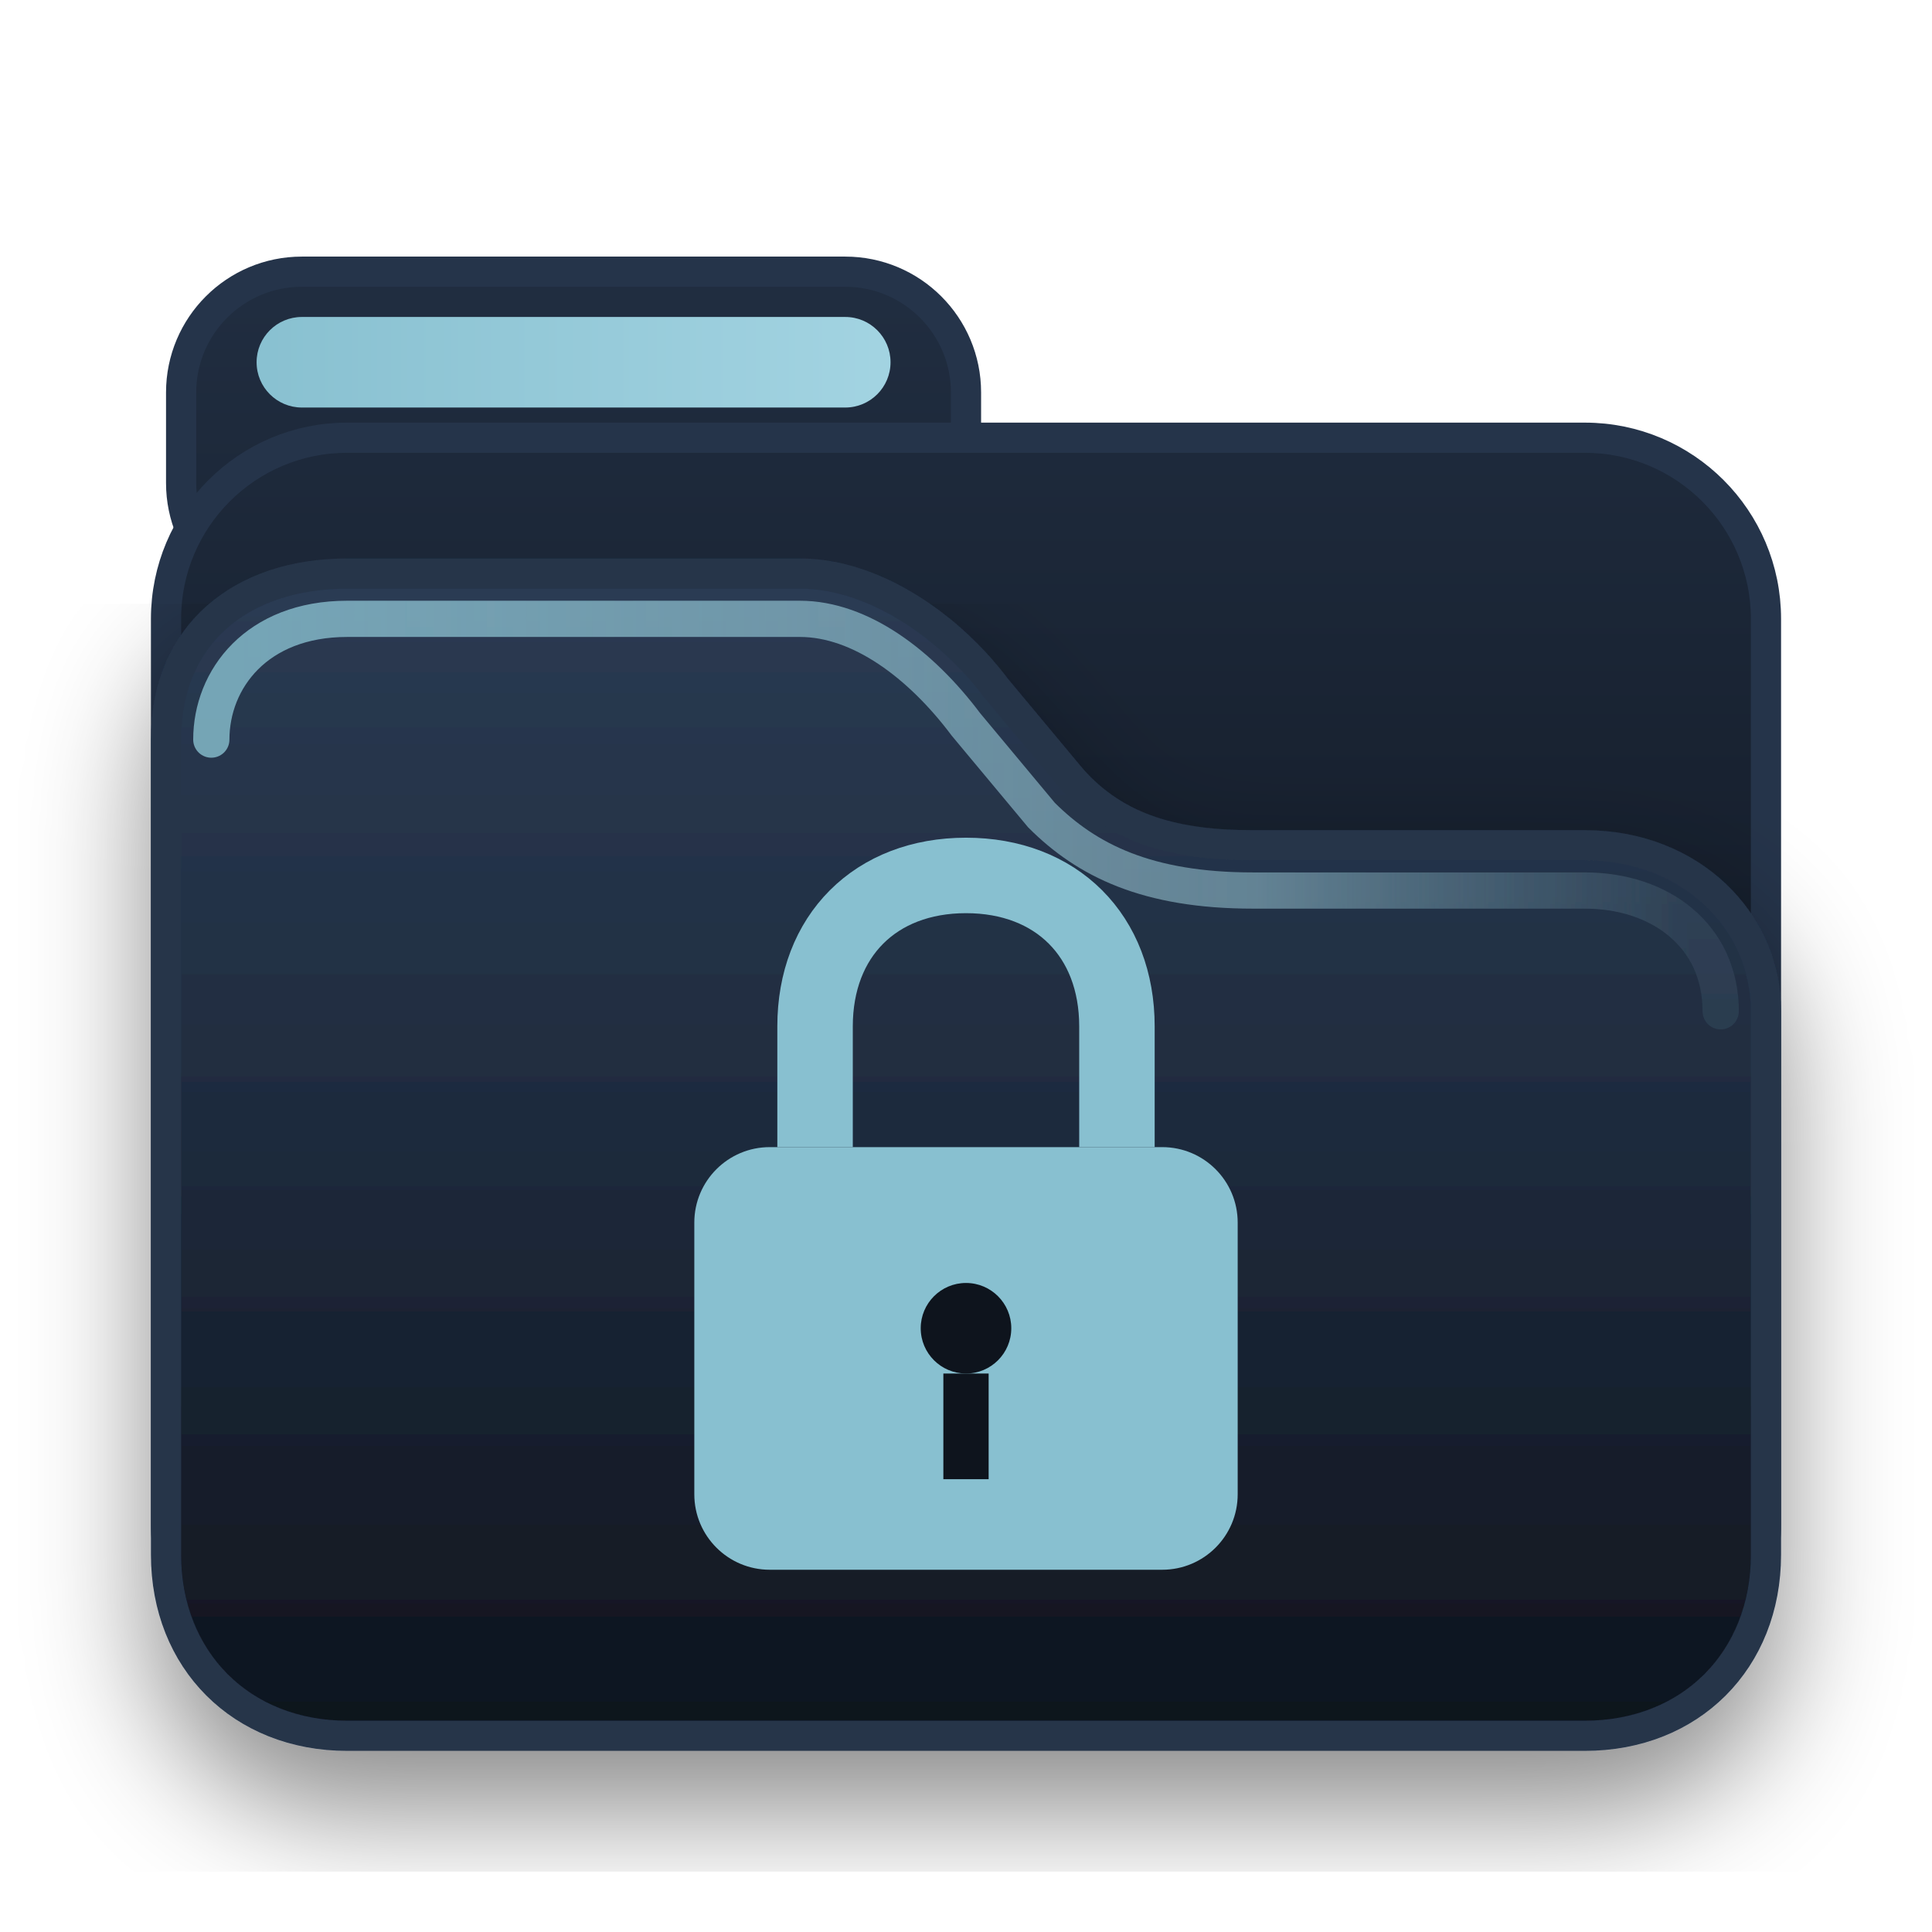
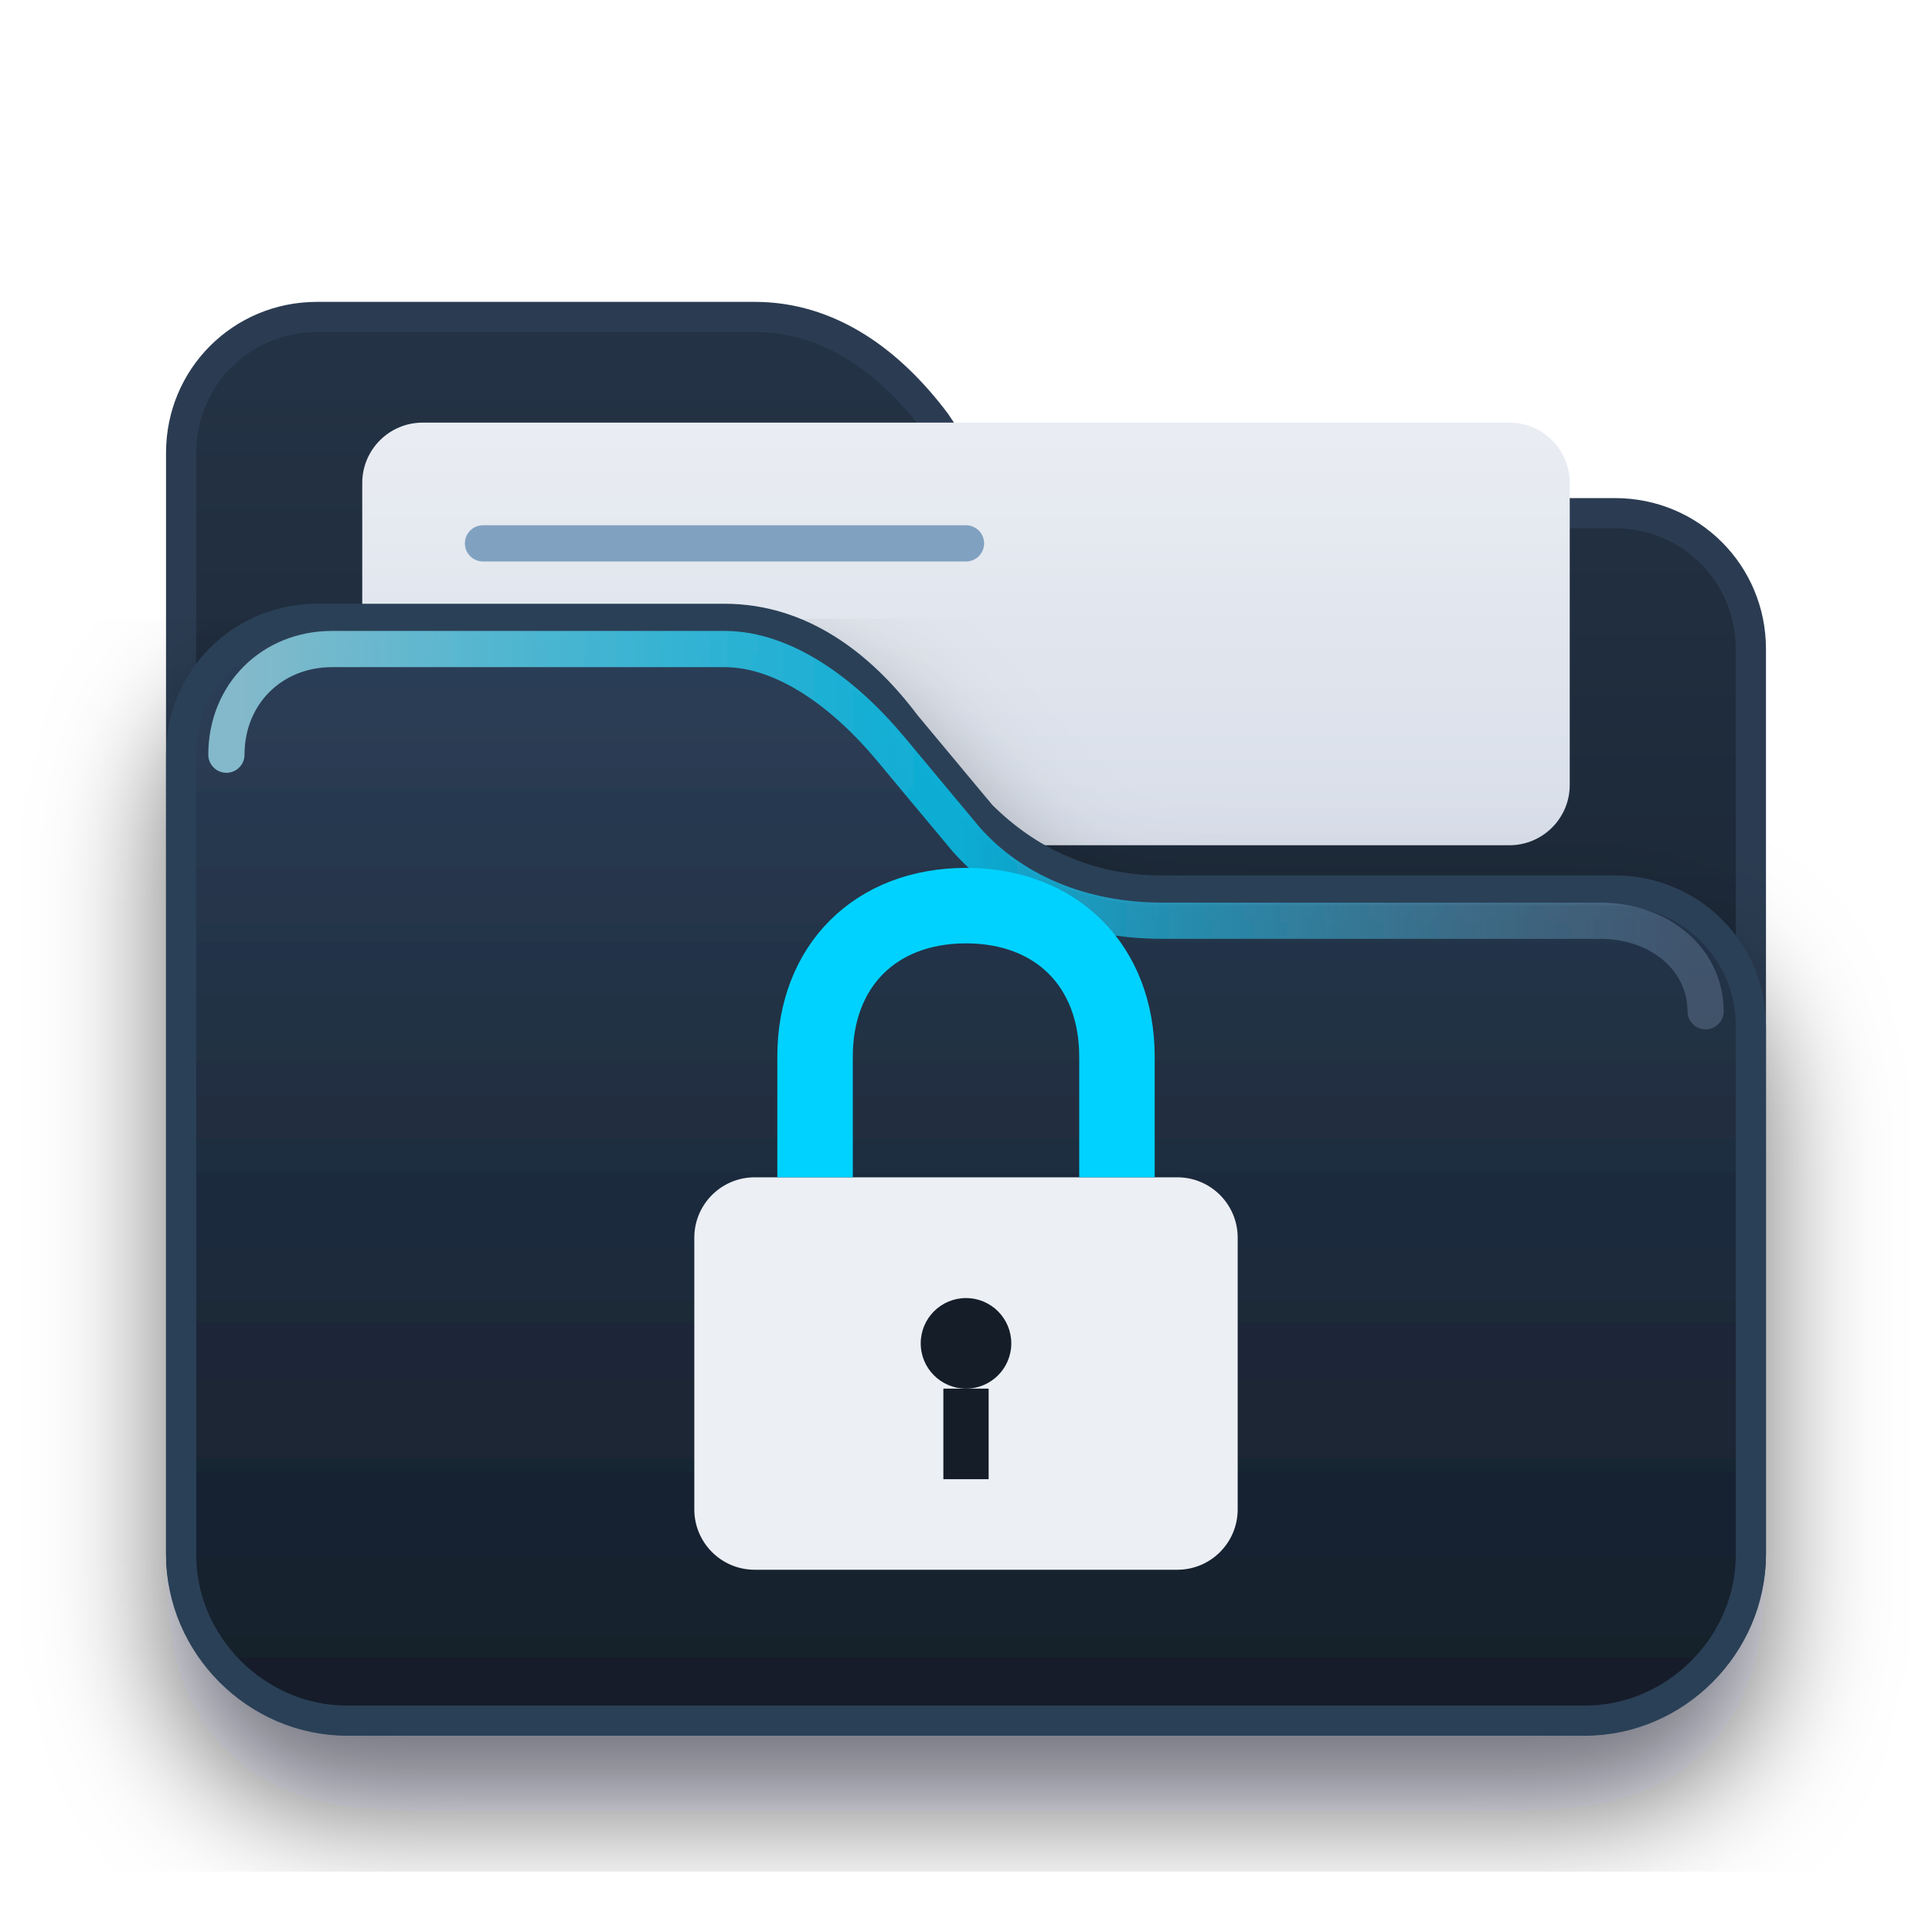
<svg xmlns="http://www.w3.org/2000/svg" width="64" height="64" viewBox="0 0 64 64" fill="none">
  <defs>
-     <linearGradient id="backGrad" x1="32" y1="10" x2="32" y2="56" gradientUnits="userSpaceOnUse">
-       <stop offset="0%" stop-color="#202D40" />
-       <stop offset="100%" stop-color="#090D14" />
+     <linearGradient id="backGrad" x1="32" y1="10" x2="32" y2="54" gradientUnits="userSpaceOnUse">
+       <stop offset="0%" stop-color="#243346" />
+       <stop offset="100%" stop-color="#141D28" />
    </linearGradient>
-     <linearGradient id="pillGrad" x1="8" y1="11" x2="30" y2="11" gradientUnits="userSpaceOnUse">
-       <stop offset="0%" stop-color="#88C0D0" />
-       <stop offset="100%" stop-color="#A3D4E2" />
+     <linearGradient id="paperGrad" x1="32" y1="12" x2="32" y2="28" gradientUnits="userSpaceOnUse">
+       <stop offset="0%" stop-color="#ECEFF4" />
+       <stop offset="100%" stop-color="#D8DEE9" />
    </linearGradient>
    <linearGradient id="flapGrad" x1="32" y1="20" x2="32" y2="58" gradientUnits="userSpaceOnUse">
-       <stop offset="0%" stop-color="#2A3A52" />
-       <stop offset="40%" stop-color="#202D40" />
-       <stop offset="100%" stop-color="#0E141D" />
+       <stop offset="0%" stop-color="#2E415A" />
+       <stop offset="35%" stop-color="#223145" />
+       <stop offset="100%" stop-color="#141D28" />
    </linearGradient>
-     <linearGradient id="specularGrad" x1="8" y1="21" x2="56" y2="21" gradientUnits="userSpaceOnUse">
-       <stop offset="0%" stop-color="#88C0D0" stop-opacity="0.8" />
-       <stop offset="70%" stop-color="#A3D4E2" stop-opacity="0.5" />
-       <stop offset="100%" stop-color="#88C0D0" stop-opacity="0.1" />
+     <linearGradient id="specularGrad" x1="8" y1="22" x2="56" y2="22" gradientUnits="userSpaceOnUse">
+       <stop offset="0%" stop-color="#88C0D0" stop-opacity="0.95" />
+       <stop offset="50%" stop-color="#00D2FF" stop-opacity="0.75" />
+       <stop offset="100%" stop-color="#81A1C1" stop-opacity="0.30" />
    </linearGradient>
    <filter id="flapShadow" x="0" y="18" width="64" height="44" filterUnits="userSpaceOnUse">
-       <feDropShadow dx="0" dy="2" stdDeviation="2" flood-color="#000000" flood-opacity="0.45" />
+       <feDropShadow dx="0" dy="2.5" stdDeviation="2" flood-color="#040609" flood-opacity="0.55" />
    </filter>
  </defs>
-   <rect x="6" y="9" width="26" height="11" rx="4" fill="url(#backGrad)" stroke="#25344A" stroke-width="1" />
-   <rect x="8.5" y="10.5" width="21" height="3" rx="1.5" fill="url(#pillGrad)" />
-   <rect x="5.5" y="14.5" width="53" height="42" rx="6" fill="url(#backGrad)" stroke="#25344A" stroke-width="1" />
+   <path d="M 6 15 C 6 12.5 8 10.5 10.5 10.5 L 25 10.5 C 27.5 10.5 29.5 12 31 14 L 33 17 L 53.5 17 C 56 17 58 19 58 21.5 L 58 51.5 C 58 54 56 56 53.5 56 L 10.5 56 C 8 56 6 54 6 51.5 Z" fill="url(#backGrad)" stroke="#2B3C52" stroke-width="1" />
+   <rect x="12" y="14" width="40" height="14" rx="2" fill="url(#paperGrad)" />
+   <line x1="16" y1="18" x2="32" y2="18" stroke="#81A1C1" stroke-width="1.2" stroke-linecap="round" />
+   <line x1="16" y1="21.5" x2="26" y2="21.5" stroke="#88C0D0" stroke-width="1.2" stroke-linecap="round" />
  <g filter="url(#flapShadow)">
-     <path d="M 5.5 24.5 C 5.5 21 8 19 11.5 19 L 26.5 19 C 29 19 31.5 20.8 33 22.8 L 35.5 25.8 C 37 27.5 39 28 41.5 28 L 52.5 28 C 56 28 58.5 30.5 58.5 33.5 L 58.5 51.5 C 58.5 55 56 57.5 52.5 57.5 L 11.5 57.5 C 8 57.5 5.5 55 5.5 51.5 Z" fill="url(#flapGrad)" stroke="#25344A" stroke-width="1" />
-     <path d="M 7 24.5 C 7 22.5 8.5 20.5 11.5 20.5 L 26.5 20.5 C 28.5 20.5 30.5 22 32 24 L 34.5 27 C 36 28.5 38 29.5 41.5 29.5 L 52.5 29.5 C 55 29.5 57 31 57 33.5" stroke="url(#specularGrad)" stroke-width="1.2" stroke-linecap="round" />
+     <path d="M 6 25 C 6 22.5 8 20.5 10.5 20.5 L 24 20.5 C 26.5 20.5 28.5 22 30 24 L 32.5 27 C 34 28.5 36 29.5 38.5 29.5 L 53.5 29.5 C 56 29.5 58 31.5 58 34 L 58 51.5 C 58 54.5 55.5 57 52.5 57 L 11.5 57 C 8.5 57 6 54.5 6 51.5 Z" fill="url(#flapGrad)" stroke="#2C3F57" stroke-width="1" />
+     <path d="M 7.5 25 C 7.5 23 9 21.5 11 21.5 L 24 21.5 C 26 21.5 28 23 29.5 24.8 L 32 27.8 C 33.5 29.5 35.8 30.5 38.5 30.5 L 53 30.5 C 55 30.5 56.5 31.8 56.5 33.5" stroke="url(#specularGrad)" stroke-width="1.2" stroke-linecap="round" />
  </g>
-   <rect x="23" y="38" width="18" height="14" rx="2.5" fill="#88C0D0" />
-   <path d="M 27 38 L 27 34 C 27 31 29 29 32 29 C 35 29 37 31 37 34 L 37 38" stroke="#88C0D0" stroke-width="2.5" fill="none" />
-   <circle cx="32" cy="44" r="1.5" fill="#0E141D" />
-   <line x1="32" y1="45.5" x2="32" y2="49" stroke="#0E141D" stroke-width="1.5" />
+   <rect x="23" y="39" width="18" height="13" rx="2" fill="#ECEFF4" />
+   <path d="M 27 39 L 27 35 C 27 32 29 30 32 30 C 35 30 37 32 37 35 L 37 39" stroke="#00D2FF" stroke-width="2.5" fill="none" />
+   <circle cx="32" cy="44.5" r="1.5" fill="#141D28" />
+   <line x1="32" y1="46" x2="32" y2="49" stroke="#141D28" stroke-width="1.5" />
</svg>
